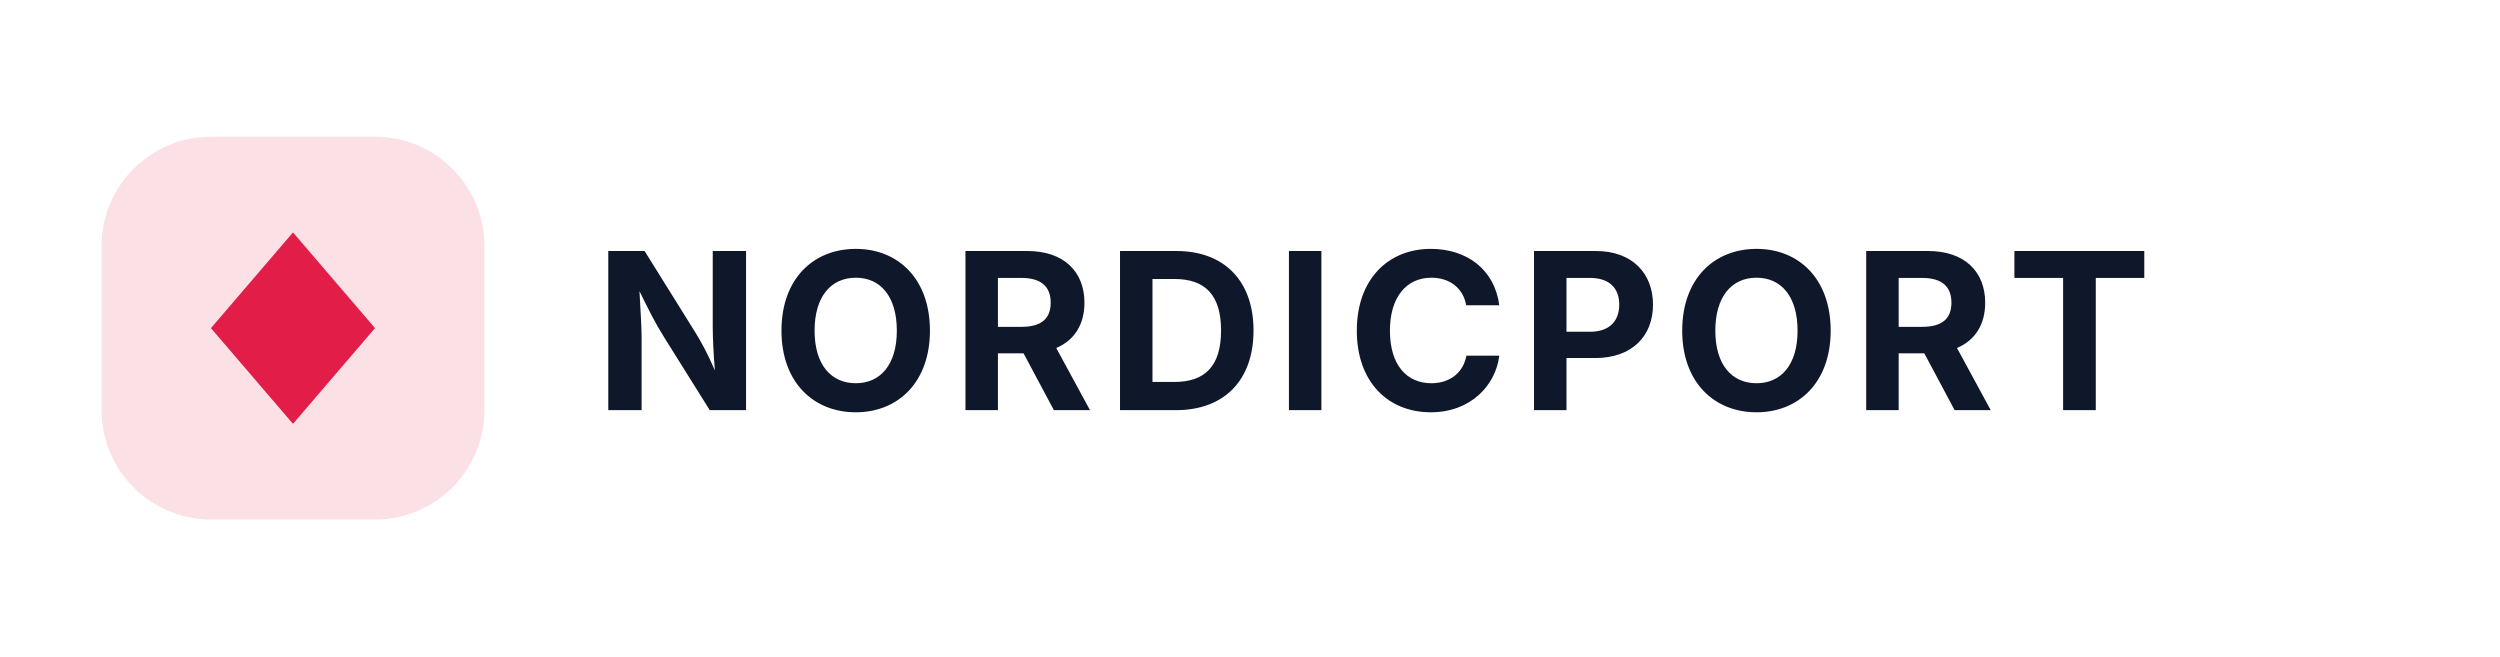
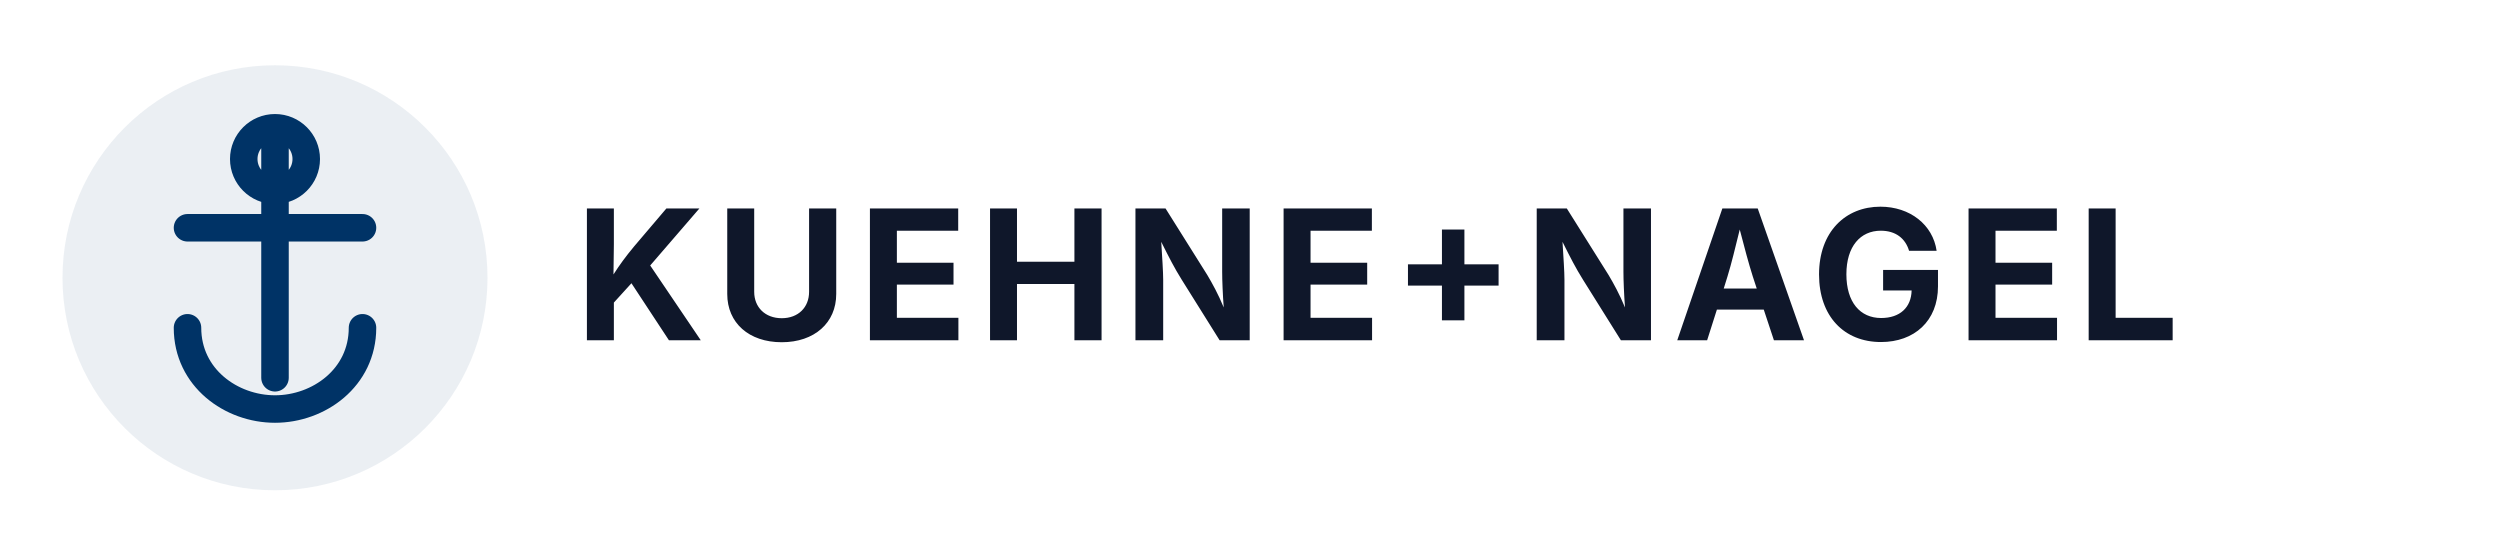
- <svg xmlns="http://www.w3.org/2000/svg" viewBox="0 0 180 48" width="160" height="42" fill="none">
-   <rect x="6" y="10" width="28" height="28" rx="8" fill="#e11d48" opacity="0.14" />
-   <path d="M14 24L20 17L26 24L20 31L14 24Z" fill="#e11d48" />
-   <text x="42" y="30" fill="#0f172a" font-family="Space Grotesk, Inter, system-ui, sans-serif" font-size="16" font-weight="700" letter-spacing="0.8">NORDICPORT</text>
+ <svg xmlns="http://www.w3.org/2000/svg" viewBox="0 0 200 44" width="180" height="40" fill="none">
+   <g transform="translate(4, 4)">
+     <circle cx="18" cy="18" r="17" fill="#003366" opacity="0.08" />
+     <path d="M18 6V26M11 14H25M11 22C11 26 14.5 28.5 18 28.5C21.5 28.5 25 26 25 22M18 6A2.5 2.5 0 1 0 18 11A2.5 2.5 0 1 0 18 6Z" stroke="#003366" stroke-width="2.2" stroke-linecap="round" stroke-linejoin="round" />
+   </g>
+   <text x="46" y="27" fill="#0f172a" font-family="'Space Grotesk', 'Inter', -apple-system, sans-serif" font-size="14.5" font-weight="700" letter-spacing="0.8">KUEHNE+NAGEL</text>
</svg>
